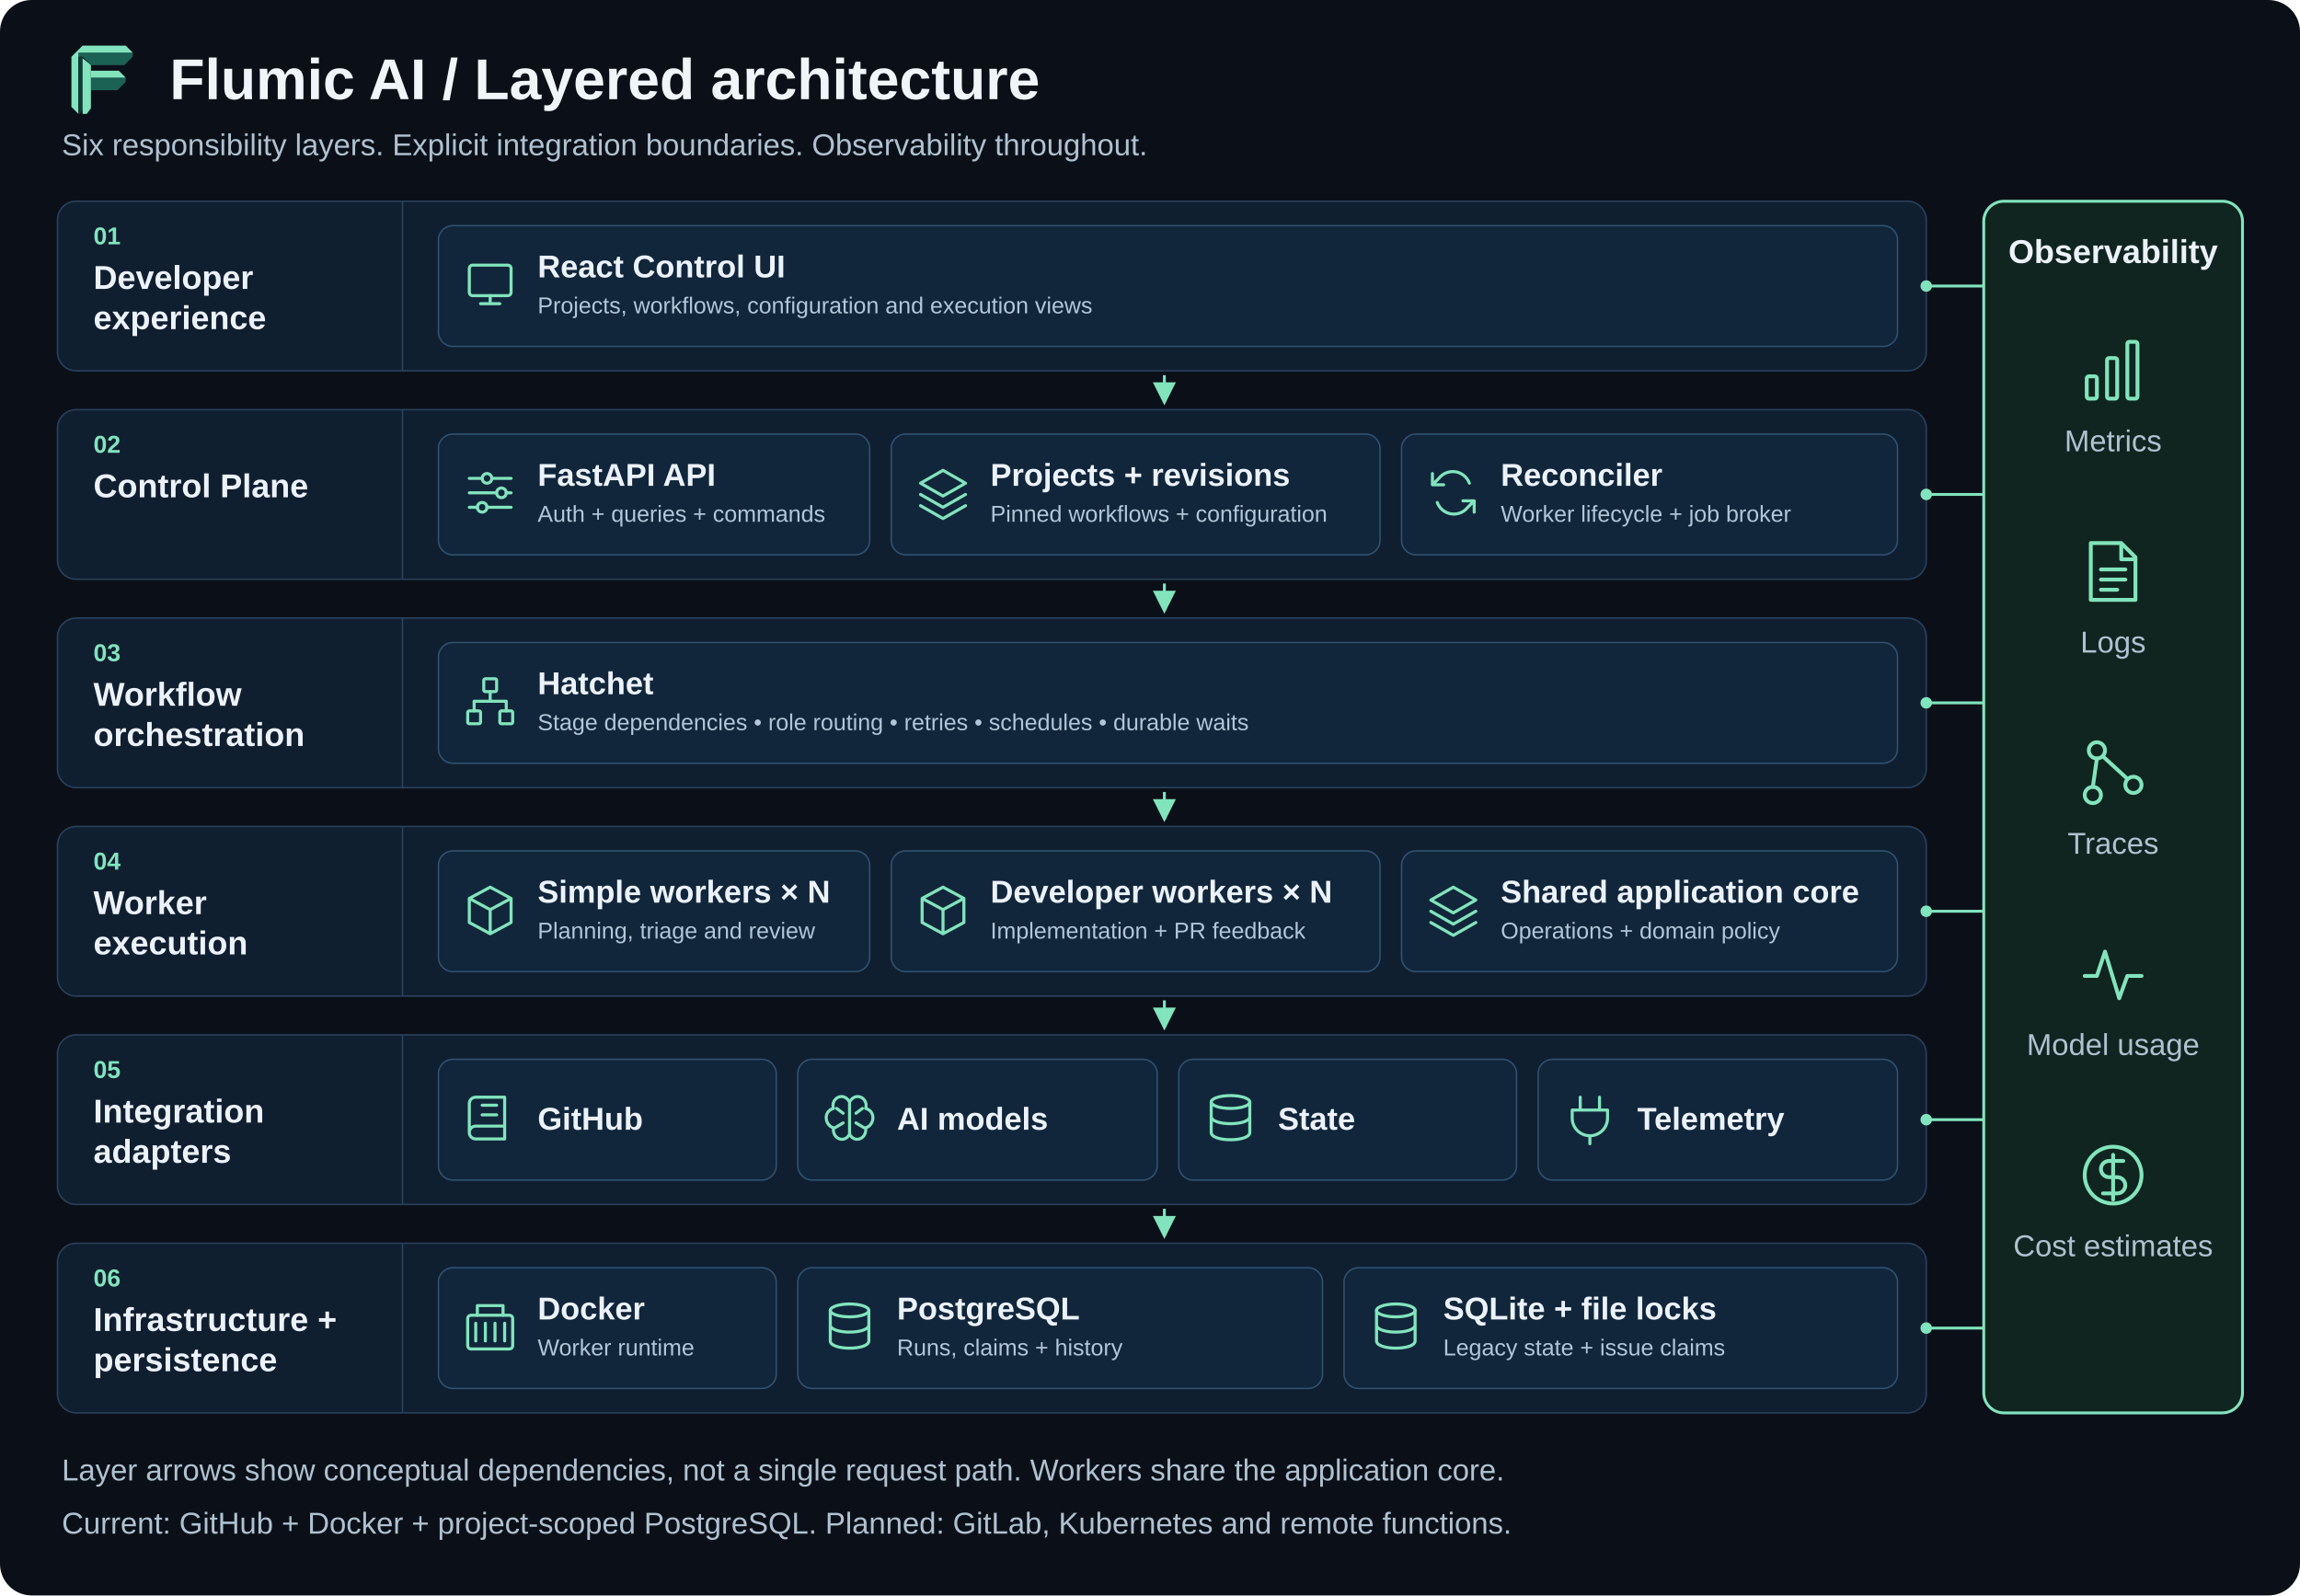
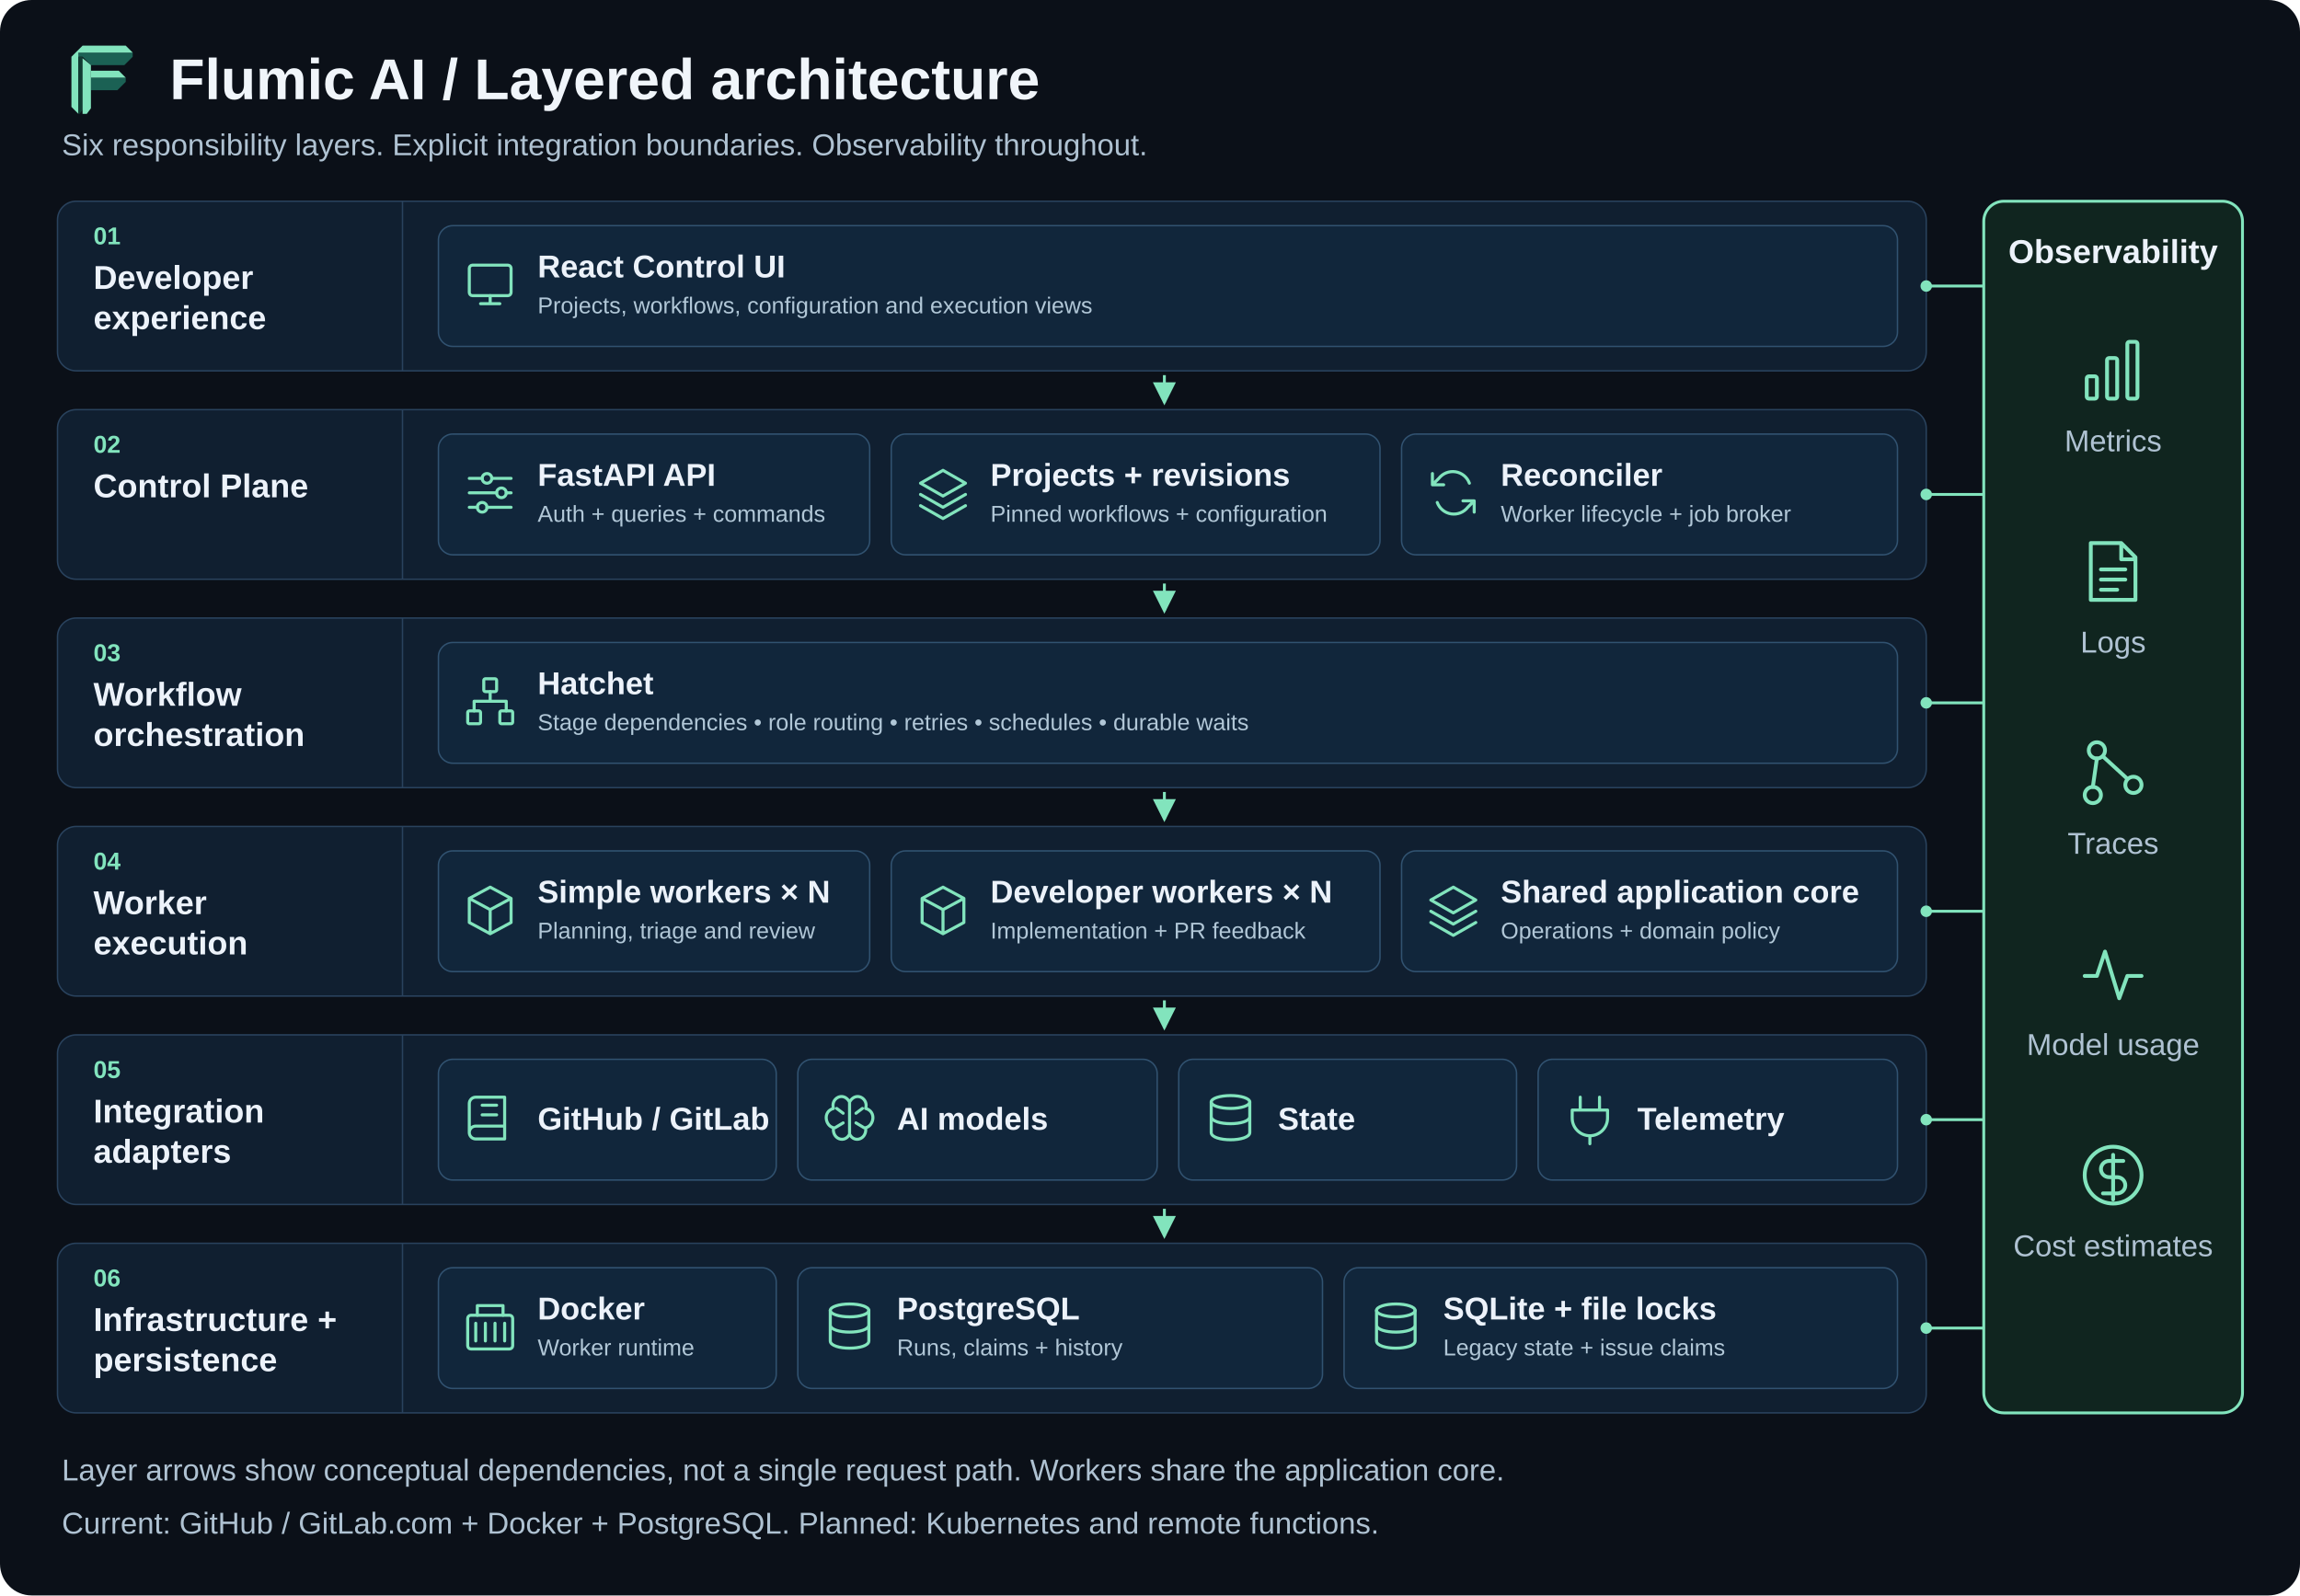
<svg xmlns="http://www.w3.org/2000/svg" width="1600" height="1110" viewBox="0 0 1600 1110" role="img" aria-labelledby="title description">
  <defs>
    <marker id="arrow" markerWidth="8" markerHeight="8" refX="7" refY="4" orient="auto">
      <path d="m0 0 8 4-8 4Z" fill="#82e4bd" />
    </marker>
    <symbol id="monitor" viewBox="0 0 32 34">
      <rect x="3" y="4" width="26" height="19" rx="2" />
      <path d="M16 23v5m-6 0h12" />
    </symbol>
    <symbol id="sliders" viewBox="0 0 32 34">
      <path d="M3 7h8m6 0h12M3 16h17m6 0h3M3 25h5m6 0h15" />
      <circle cx="14" cy="7" r="3" />
      <circle cx="23" cy="16" r="3" />
      <circle cx="11" cy="25" r="3" />
    </symbol>
    <symbol id="reconcile" viewBox="0 0 32 34">
      <path d="M26 10A11 11 0 0 0 7 7L3 11m0-7v7h7M6 22a11 11 0 0 0 19 3l4-4m0 7v-7h-7" />
    </symbol>
    <symbol id="workflow" viewBox="0 0 32 34">
      <rect x="12" y="2" width="8" height="8" rx="1" />
      <rect x="2" y="22" width="8" height="8" rx="1" />
      <rect x="22" y="22" width="8" height="8" rx="1" />
      <path d="M16 10v6M6 22v-6h20v6" />
    </symbol>
    <symbol id="cube" viewBox="0 0 32 34">
      <path d="m16 2 13 7v15l-13 7L3 24V9Zm0 14L3 9m13 7L29 9M16 16v15" />
    </symbol>
    <symbol id="layers" viewBox="0 0 32 34">
      <path d="m16 2 14 8-14 8L2 10Zm-14 15 14 8 14-8M2 24l14 8 14-8" />
    </symbol>
    <symbol id="repo" viewBox="0 0 32 34">
      <path d="M7 3h18v26H7a4 4 0 0 1 0-8h18M7 3a4 4 0 0 0-4 4v18m8-17h9m-9 6h9" />
    </symbol>
    <symbol id="brain" viewBox="0 0 32 34">
      <path d="M16 6c-4-7-12-2-10 4-7 2-5 11 0 12-1 7 7 10 10 4m0-20c4-7 12-2 10 4 7 2 5 11 0 12 1 7-7 10-10 4ZM16 6v20M8 10l4 3m12-3-4 3M7 22l5-3m13 3-5-3" />
    </symbol>
    <symbol id="db" viewBox="0 0 32 34">
      <ellipse cx="16" cy="6" rx="12" ry="4" />
      <path d="M4 6v19c0 6 24 6 24 0V6M4 15c0 6 24 6 24 0" />
    </symbol>
    <symbol id="plug" viewBox="0 0 32 34">
      <path d="M10 3v8m12-8v8M5 11h22v5a11 11 0 0 1-22 0Zm11 16v5" />
    </symbol>
    <symbol id="container" viewBox="0 0 32 34">
      <rect x="2" y="9" width="28" height="21" rx="2" />
      <path d="M7 14v11m6-11v11m6-11v11m6-11v11M8 9V3h16v6" />
    </symbol>
    <symbol id="metrics" viewBox="0 0 32 34">
      <rect x="3" y="19" width="5" height="11" rx="1" />
      <rect x="13" y="10" width="5" height="20" rx="1" />
      <rect x="23" y="2" width="5" height="28" rx="1" />
    </symbol>
    <symbol id="logs" viewBox="0 0 32 34">
      <path d="M5 2h15l7 7v21H5ZM20 2v8h7M10 15h12m-12 5h12m-12 5h8" />
    </symbol>
    <symbol id="trace" viewBox="0 0 32 34">
      <circle cx="8" cy="5" r="4" />
      <circle cx="6" cy="27" r="4" />
      <circle cx="26" cy="22" r="4" />
      <path d="M8 9 6 23M11 8l12 11" />
    </symbol>
    <symbol id="usage" viewBox="0 0 32 34">
      <path d="M2 17h6l4-12 7 23 4-11h7" />
    </symbol>
    <symbol id="cost" viewBox="0 0 32 34">
      <circle cx="16" cy="16" r="14" />
      <path d="M21 9h-7a4 4 0 0 0 0 8h4a4 4 0 0 1 0 8h-7m5-19v22" />
    </symbol>
  </defs>
  <style>text{font-family:Arial,Helvetica,sans-serif}.title{font-size:40px;font-weight:700;fill:#f0f5fa}.sub{font-size:21px;fill:#afc2d2}.layer{font-size:23px;font-weight:700;fill:#ecf2fa}.number{font-size:17px;font-weight:700;fill:#82e4bd}.card{font-size:22px;font-weight:600;fill:#ecf2fa}.small{font-size:16px;fill:#b1c7d7}.icon{fill:none;stroke:#82e4bd;stroke-width:1.9;stroke-linecap:round;stroke-linejoin:round}.line{fill:none;stroke:#82e4bd;stroke-width:2;marker-end:url(#arrow)}</style>
  <rect width="1600" height="1110" rx="22" fill="#0b1018" />
  <svg x="40" y="24" width="62" height="62" viewBox="0 0 64 64">
    <rect width="64" height="64" rx="12" fill="#0b1018" />
    <path d="M15 13h39v3l-6 6H24l-6-6h-3Z" fill="#1b6154" />
    <path d="M24 31h25v3l-6 6H24Z" fill="#1b6154" />
    <path d="M24 26h20l5 5H24Z" fill="#82e4bd" />
    <path d="M10 16 18 8h31l5 5H15v44l-5-5Z" fill="#82e4bd" />
    <path d="M15 16h3v38l-2 3h-1Z" fill="#103b32" />
    <path d="m18 17 6 5v31l-3 4h-3Z" fill="#82e4bd" />
  </svg>
  <text x="118" y="69" class="title">Flumic AI / Layered architecture</text>
  <text x="43" y="108" class="sub">Six responsibility layers. Explicit integration boundaries. Observability throughout.</text>
  <rect x="40" y="140" width="1300" height="118" rx="13" fill="#101f30" stroke="#29425d" />
  <path d="M280 140v118" stroke="#29425d" />
  <text x="65" y="170" class="number">01</text>
  <text x="65" y="201" class="layer">Developer</text>
  <text x="65" y="229" class="layer">experience</text>
  <path d="M810 261v19" class="line" />
  <path d="M1340 199h40" stroke="#82e4bd" stroke-width="2" />
  <circle cx="1340" cy="199" r="4" fill="#82e4bd" />
  <rect x="305" y="157" width="1015" height="84" rx="10" fill="#11263b" stroke="#315270" />
  <use href="#monitor" x="322" y="180" width="38" height="38" class="icon" />
  <text x="374" y="193" class="card">React Control UI</text>
  <text x="374" y="218" class="small">Projects, workflows, configuration and execution views</text>
  <rect x="40" y="285" width="1300" height="118" rx="13" fill="#101f30" stroke="#29425d" />
  <path d="M280 285v118" stroke="#29425d" />
  <text x="65" y="315" class="number">02</text>
  <text x="65" y="346" class="layer">Control Plane</text>
  <path d="M810 406v19" class="line" />
  <path d="M1340 344h40" stroke="#82e4bd" stroke-width="2" />
  <circle cx="1340" cy="344" r="4" fill="#82e4bd" />
  <rect x="305" y="302" width="300" height="84" rx="10" fill="#11263b" stroke="#315270" />
  <use href="#sliders" x="322" y="325" width="38" height="38" class="icon" />
  <text x="374" y="338" class="card">FastAPI API</text>
  <text x="374" y="363" class="small">Auth + queries + commands</text>
  <rect x="620" y="302" width="340" height="84" rx="10" fill="#11263b" stroke="#315270" />
  <use href="#layers" x="637" y="325" width="38" height="38" class="icon" />
  <text x="689" y="338" class="card">Projects + revisions</text>
  <text x="689" y="363" class="small">Pinned workflows + configuration</text>
  <rect x="975" y="302" width="345" height="84" rx="10" fill="#11263b" stroke="#315270" />
  <use href="#reconcile" x="992" y="325" width="38" height="38" class="icon" />
  <text x="1044" y="338" class="card">Reconciler</text>
  <text x="1044" y="363" class="small">Worker lifecycle + job broker</text>
  <rect x="40" y="430" width="1300" height="118" rx="13" fill="#101f30" stroke="#29425d" />
  <path d="M280 430v118" stroke="#29425d" />
  <text x="65" y="460" class="number">03</text>
  <text x="65" y="491" class="layer">Workflow</text>
  <text x="65" y="519" class="layer">orchestration</text>
  <path d="M810 551v19" class="line" />
  <path d="M1340 489h40" stroke="#82e4bd" stroke-width="2" />
  <circle cx="1340" cy="489" r="4" fill="#82e4bd" />
  <rect x="305" y="447" width="1015" height="84" rx="10" fill="#11263b" stroke="#315270" />
  <use href="#workflow" x="322" y="470" width="38" height="38" class="icon" />
  <text x="374" y="483" class="card">Hatchet</text>
  <text x="374" y="508" class="small">Stage dependencies • role routing • retries • schedules • durable waits</text>
  <rect x="40" y="575" width="1300" height="118" rx="13" fill="#101f30" stroke="#29425d" />
  <path d="M280 575v118" stroke="#29425d" />
  <text x="65" y="605" class="number">04</text>
  <text x="65" y="636" class="layer">Worker</text>
  <text x="65" y="664" class="layer">execution</text>
  <path d="M810 696v19" class="line" />
  <path d="M1340 634h40" stroke="#82e4bd" stroke-width="2" />
  <circle cx="1340" cy="634" r="4" fill="#82e4bd" />
  <rect x="305" y="592" width="300" height="84" rx="10" fill="#11263b" stroke="#315270" />
  <use href="#cube" x="322" y="615" width="38" height="38" class="icon" />
  <text x="374" y="628" class="card">Simple workers × N</text>
  <text x="374" y="653" class="small">Planning, triage and review</text>
  <rect x="620" y="592" width="340" height="84" rx="10" fill="#11263b" stroke="#315270" />
  <use href="#cube" x="637" y="615" width="38" height="38" class="icon" />
  <text x="689" y="628" class="card">Developer workers × N</text>
  <text x="689" y="653" class="small">Implementation + PR feedback</text>
  <rect x="975" y="592" width="345" height="84" rx="10" fill="#11263b" stroke="#315270" />
  <use href="#layers" x="992" y="615" width="38" height="38" class="icon" />
  <text x="1044" y="628" class="card">Shared application core</text>
  <text x="1044" y="653" class="small">Operations + domain policy</text>
  <rect x="40" y="720" width="1300" height="118" rx="13" fill="#101f30" stroke="#29425d" />
  <path d="M280 720v118" stroke="#29425d" />
  <text x="65" y="750" class="number">05</text>
  <text x="65" y="781" class="layer">Integration</text>
  <text x="65" y="809" class="layer">adapters</text>
  <path d="M810 841v19" class="line" />
  <path d="M1340 779h40" stroke="#82e4bd" stroke-width="2" />
  <circle cx="1340" cy="779" r="4" fill="#82e4bd" />
  <rect x="305" y="737" width="235" height="84" rx="10" fill="#11263b" stroke="#315270" />
  <use href="#repo" x="322" y="760" width="38" height="38" class="icon" />
-   <text x="374" y="786" class="card">GitHub</text>
+   <text x="374" y="786" class="card">GitHub / GitLab</text>
  <rect x="555" y="737" width="250" height="84" rx="10" fill="#11263b" stroke="#315270" />
  <use href="#brain" x="572" y="760" width="38" height="38" class="icon" />
  <text x="624" y="786" class="card">AI models</text>
  <rect x="820" y="737" width="235" height="84" rx="10" fill="#11263b" stroke="#315270" />
  <use href="#db" x="837" y="760" width="38" height="38" class="icon" />
  <text x="889" y="786" class="card">State</text>
  <rect x="1070" y="737" width="250" height="84" rx="10" fill="#11263b" stroke="#315270" />
  <use href="#plug" x="1087" y="760" width="38" height="38" class="icon" />
  <text x="1139" y="786" class="card">Telemetry</text>
  <rect x="40" y="865" width="1300" height="118" rx="13" fill="#101f30" stroke="#29425d" />
  <path d="M280 865v118" stroke="#29425d" />
  <text x="65" y="895" class="number">06</text>
  <text x="65" y="926" class="layer">Infrastructure +</text>
  <text x="65" y="954" class="layer">persistence</text>
  <path d="M1340 924h40" stroke="#82e4bd" stroke-width="2" />
  <circle cx="1340" cy="924" r="4" fill="#82e4bd" />
  <rect x="305" y="882" width="235" height="84" rx="10" fill="#11263b" stroke="#315270" />
  <use href="#container" x="322" y="905" width="38" height="38" class="icon" />
  <text x="374" y="918" class="card">Docker</text>
  <text x="374" y="943" class="small">Worker runtime</text>
  <rect x="555" y="882" width="365" height="84" rx="10" fill="#11263b" stroke="#315270" />
  <use href="#db" x="572" y="905" width="38" height="38" class="icon" />
  <text x="624" y="918" class="card">PostgreSQL</text>
  <text x="624" y="943" class="small">Runs, claims + history</text>
  <rect x="935" y="882" width="385" height="84" rx="10" fill="#11263b" stroke="#315270" />
  <use href="#db" x="952" y="905" width="38" height="38" class="icon" />
  <text x="1004" y="918" class="card">SQLite + file locks</text>
  <text x="1004" y="943" class="small">Legacy state + issue claims</text>
  <rect x="1380" y="140" width="180" height="843" rx="14" fill="#10251f" stroke="#82e4bd" stroke-width="2" />
  <text x="1470" y="183" class="layer" text-anchor="middle">Observability</text>
  <use href="#metrics" x="1446" y="235" width="48" height="48" class="icon" />
  <text x="1470" y="314" class="sub" text-anchor="middle">Metrics</text>
  <use href="#logs" x="1446" y="375" width="48" height="48" class="icon" />
  <text x="1470" y="454" class="sub" text-anchor="middle">Logs</text>
  <use href="#trace" x="1446" y="515" width="48" height="48" class="icon" />
  <text x="1470" y="594" class="sub" text-anchor="middle">Traces</text>
  <use href="#usage" x="1446" y="655" width="48" height="48" class="icon" />
  <text x="1470" y="734" class="sub" text-anchor="middle">Model usage</text>
  <use href="#cost" x="1446" y="795" width="48" height="48" class="icon" />
  <text x="1470" y="874" class="sub" text-anchor="middle">Cost estimates</text>
  <text x="43" y="1030" class="sub">Layer arrows show conceptual dependencies, not a single request path. Workers share the application core.</text>
-   <text x="43" y="1067" class="sub">Current: GitHub + Docker + project-scoped PostgreSQL. Planned: GitLab, Kubernetes and remote functions.</text>
+   <text x="43" y="1067" class="sub">Current: GitHub / GitLab.com + Docker + PostgreSQL. Planned: Kubernetes and remote functions.</text>
</svg>
